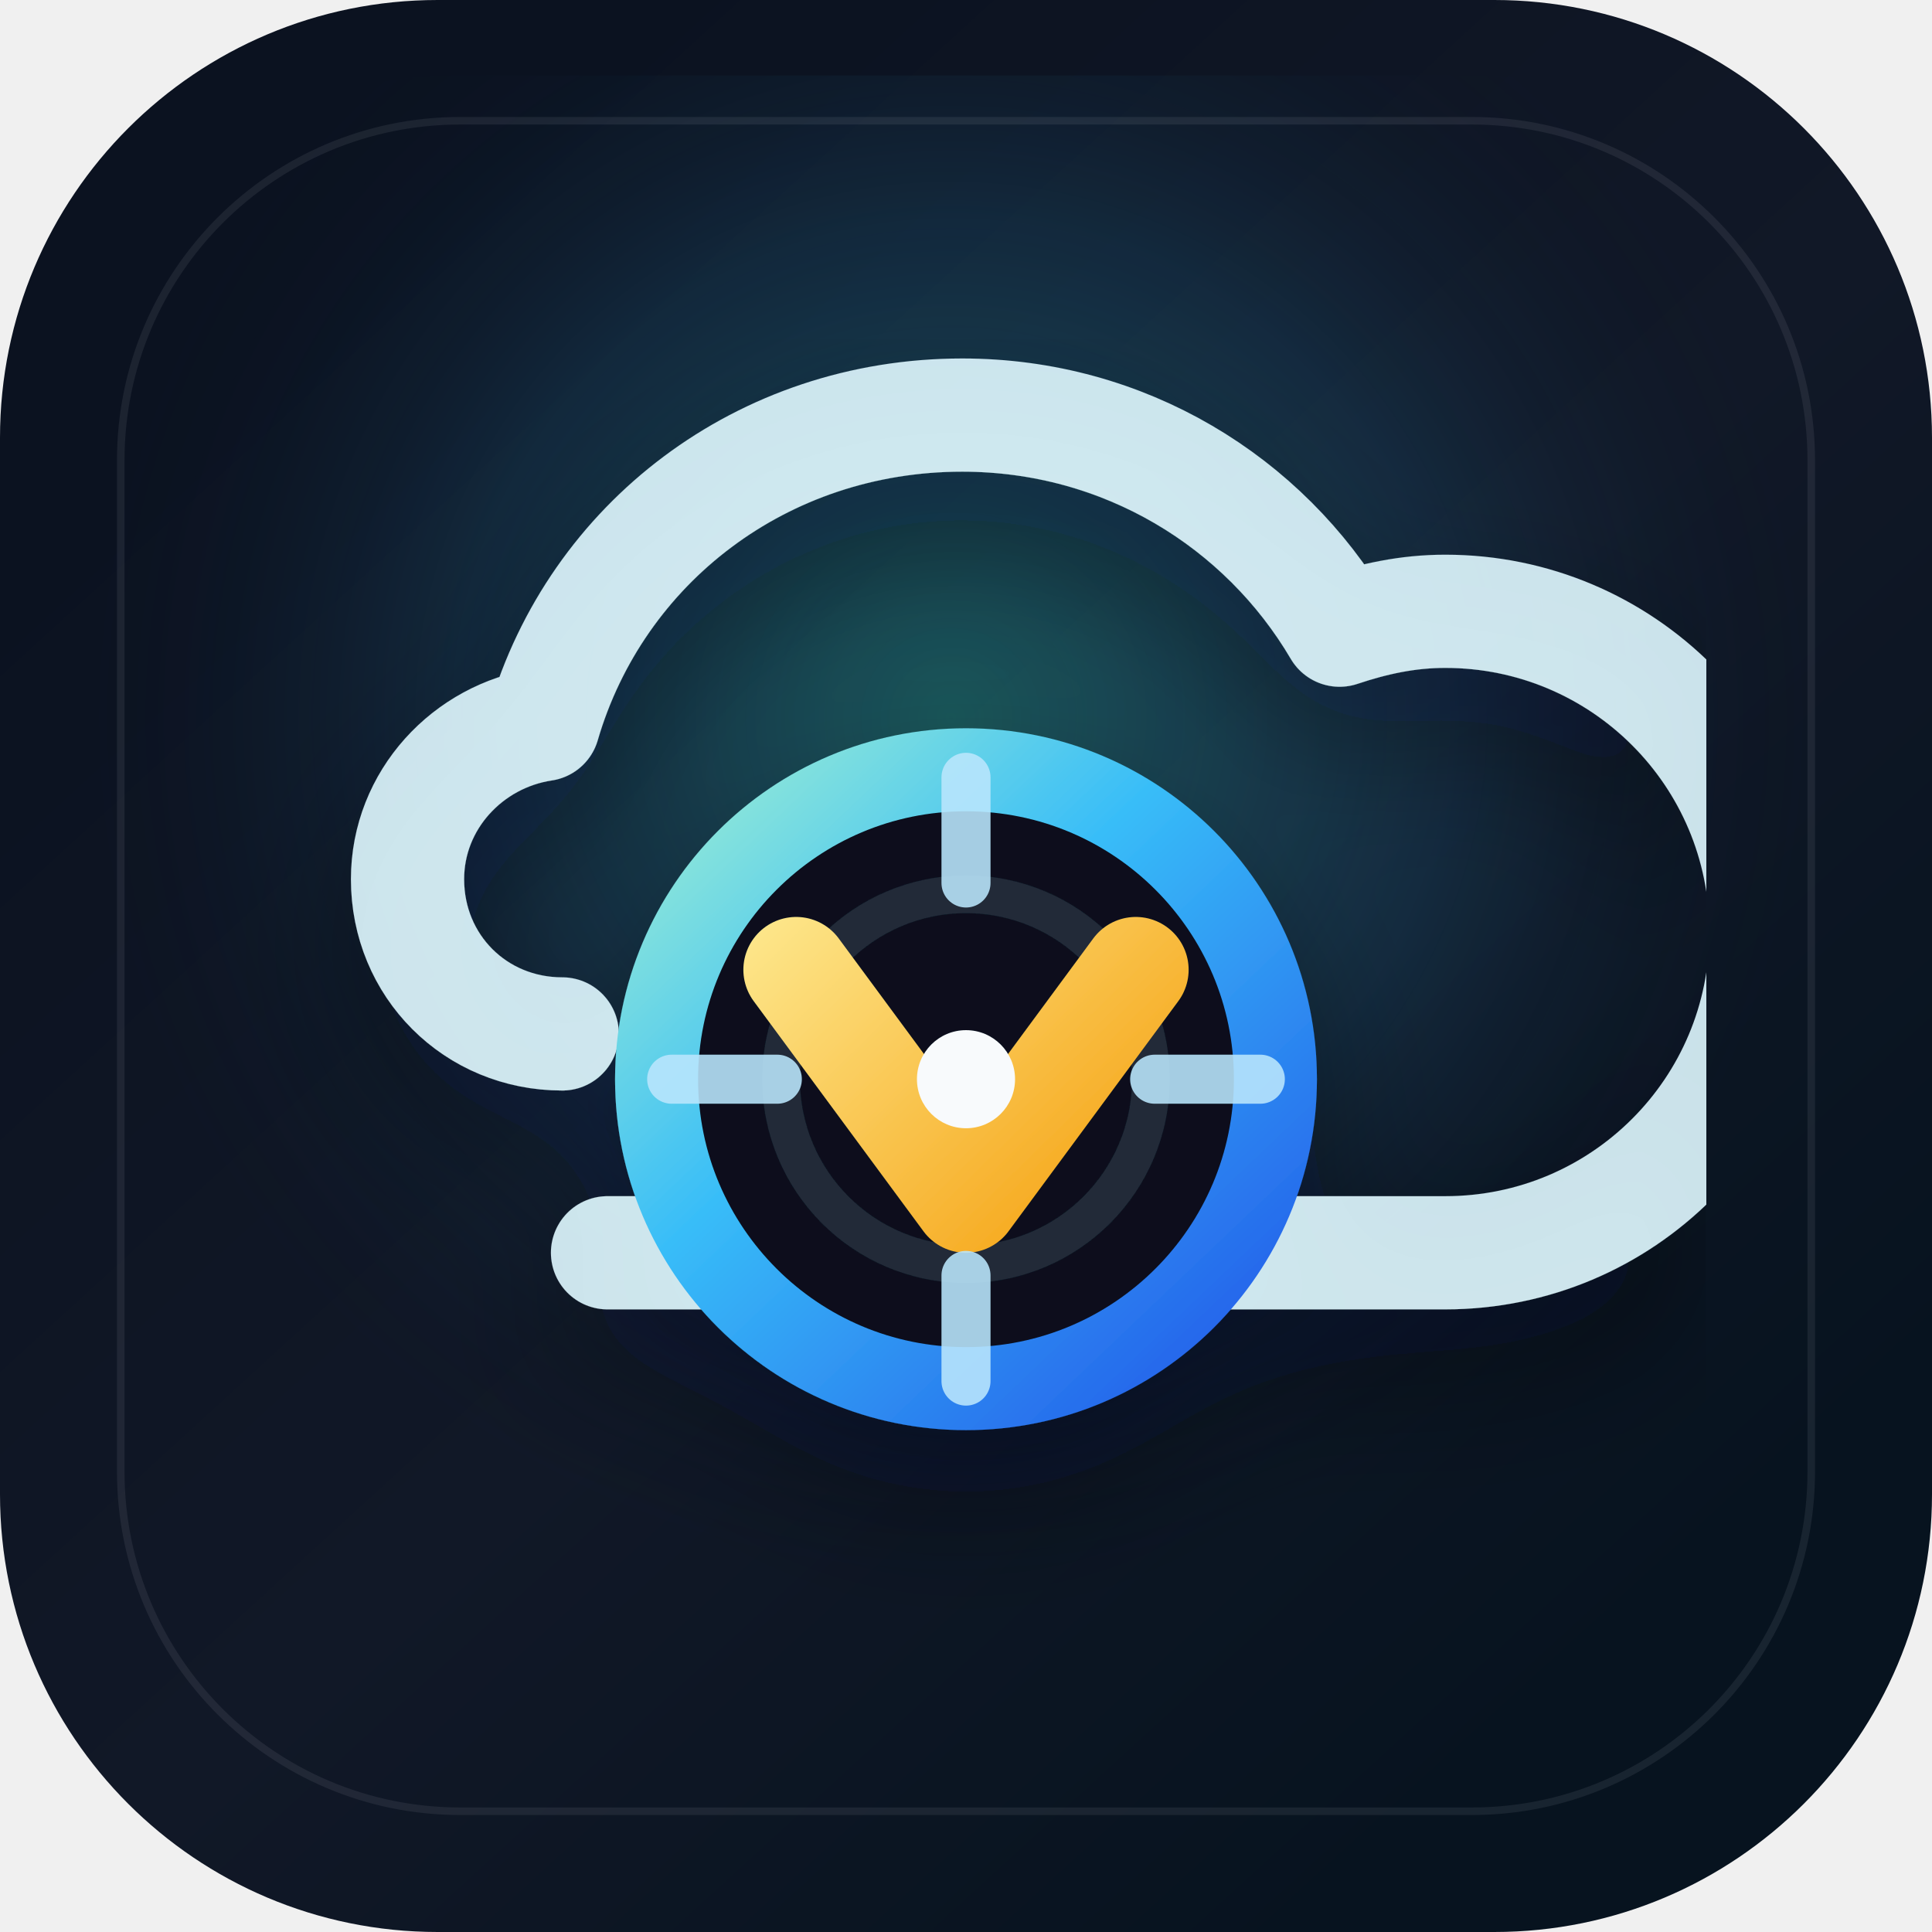
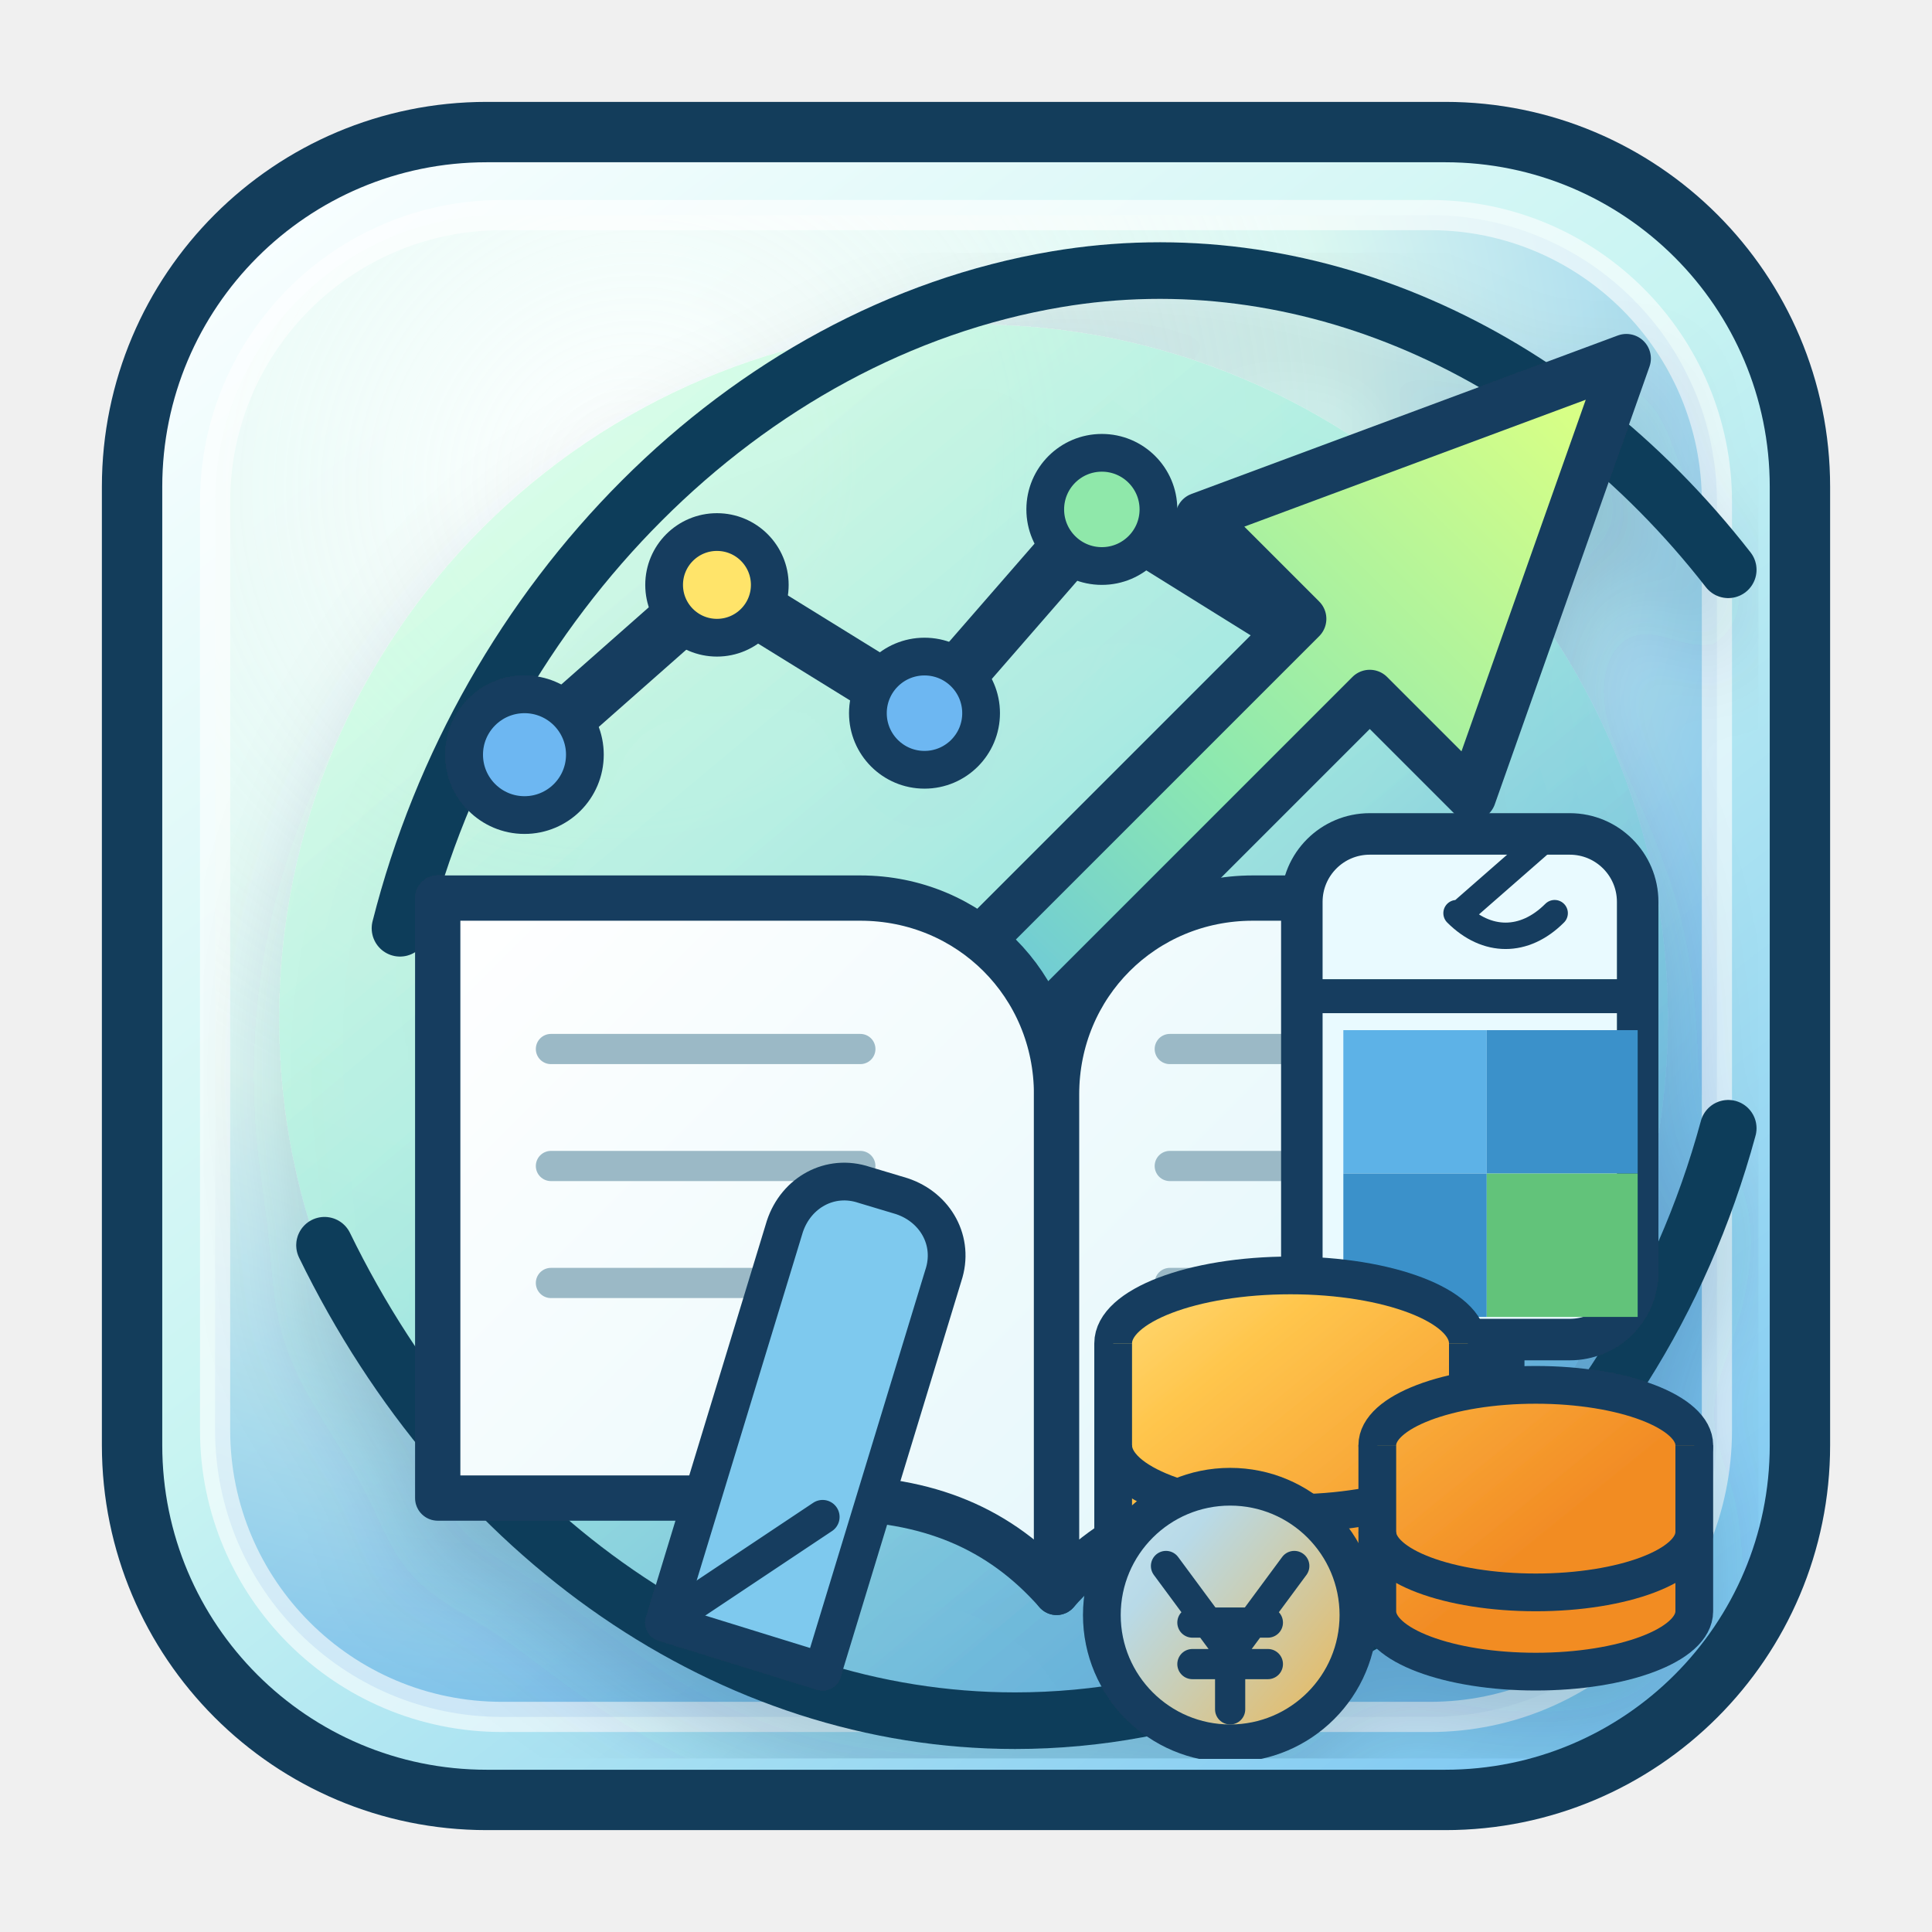
<svg xmlns="http://www.w3.org/2000/svg" width="192" height="192" viewBox="0 0 512 512" role="img" aria-label="Cloud Vault">
  <defs>
-     <linearGradient id="bg" x1="86" y1="70" x2="426" y2="442" gradientUnits="userSpaceOnUse">
-       <stop stop-color="#0B1220" />
-       <stop offset="0.54" stop-color="#111827" />
-       <stop offset="1" stop-color="#07131F" />
+     <linearGradient id="bg" x1="88" y1="46" x2="422" y2="476" gradientUnits="userSpaceOnUse">
+       <stop stop-color="#F8FEFF" />
+       <stop offset="0.45" stop-color="#C8F4F2" />
+       <stop offset="1" stop-color="#7DC7F2" />
    </linearGradient>
-     <radialGradient id="glow" cx="0" cy="0" r="1" gradientUnits="userSpaceOnUse" gradientTransform="translate(252 190) rotate(90) scale(236)">
-       <stop stop-color="#2DD4BF" stop-opacity="0.34" />
-       <stop offset="0.56" stop-color="#38BDF8" stop-opacity="0.12" />
-       <stop offset="1" stop-color="#020617" stop-opacity="0" />
+     <radialGradient id="panel" cx="0" cy="0" r="1" gradientUnits="userSpaceOnUse" gradientTransform="translate(168 124) rotate(53) scale(324 342)">
+       <stop stop-color="#FFFFFF" stop-opacity="0.96" />
+       <stop offset="0.56" stop-color="#DDF8F1" stop-opacity="0.72" />
+       <stop offset="1" stop-color="#6EB6E8" stop-opacity="0.72" />
    </radialGradient>
-     <linearGradient id="ring" x1="184" y1="180" x2="340" y2="344" gradientUnits="userSpaceOnUse">
-       <stop stop-color="#A7F3D0" />
-       <stop offset="0.46" stop-color="#38BDF8" />
-       <stop offset="1" stop-color="#2563EB" />
+     <linearGradient id="globe" x1="132" y1="116" x2="386" y2="420" gradientUnits="userSpaceOnUse">
+       <stop stop-color="#D8FFE5" />
+       <stop offset="0.48" stop-color="#9EE8E0" />
+       <stop offset="1" stop-color="#5BA6D9" />
    </linearGradient>
-     <linearGradient id="gold" x1="211" y1="236" x2="303" y2="330" gradientUnits="userSpaceOnUse">
-       <stop stop-color="#FDE68A" />
-       <stop offset="1" stop-color="#F59E0B" />
+     <linearGradient id="paper" x1="126" y1="238" x2="312" y2="424" gradientUnits="userSpaceOnUse">
+       <stop stop-color="#FFFFFF" />
+       <stop offset="1" stop-color="#E4F7FB" />
    </linearGradient>
-     <filter id="shadow" x="60" y="72" width="392" height="376" color-interpolation-filters="sRGB" filterUnits="userSpaceOnUse">
-       <feDropShadow dx="0" dy="18" stdDeviation="18" flood-color="#020617" flood-opacity="0.42" />
+     <linearGradient id="arrow" x1="236" y1="296" x2="418" y2="112" gradientUnits="userSpaceOnUse">
+       <stop stop-color="#5CB7F0" />
+       <stop offset="0.48" stop-color="#8CE8B0" />
+       <stop offset="1" stop-color="#D7FF86" />
+     </linearGradient>
+     <linearGradient id="gold" x1="284" y1="300" x2="386" y2="426" gradientUnits="userSpaceOnUse">
+       <stop stop-color="#FFF2A6" />
+       <stop offset="0.45" stop-color="#FFC64D" />
+       <stop offset="1" stop-color="#F28C24" />
+     </linearGradient>
+     <linearGradient id="coin" x1="260" y1="348" x2="380" y2="444" gradientUnits="userSpaceOnUse">
+       <stop stop-color="#E9FBFF" />
+       <stop offset="0.52" stop-color="#B8DAE8" />
+       <stop offset="1" stop-color="#F3B23F" />
+     </linearGradient>
+     <filter id="shadow" x="54" y="52" width="412" height="414" color-interpolation-filters="sRGB" filterUnits="userSpaceOnUse">
+       <feDropShadow dx="0" dy="15" stdDeviation="13" flood-color="#123A57" flood-opacity="0.2" />
    </filter>
+     <clipPath id="clip">
+       <rect x="42" y="42" width="428" height="428" rx="88" />
+     </clipPath>
  </defs>
-   <rect width="512" height="512" rx="116" fill="url(#bg)" />
-   <rect x="20" y="20" width="472" height="472" rx="100" fill="url(#glow)" />
-   <rect x="32" y="32" width="448" height="448" rx="90" fill="none" stroke="#E2E8F0" stroke-opacity="0.08" stroke-width="2" />
-   <g filter="url(#shadow)">
-     <path d="M149 274c-23 0-41-18-41-41 0-21 16-38 36-41 14-48 58-82 111-82 43 0 80 23 100 57 9-3 18-5 28-5 47 0 85 38 85 85s-38 85-85 85H161" fill="none" stroke="#DFF9FF" stroke-linecap="round" stroke-linejoin="round" stroke-opacity="0.9" stroke-width="30" />
-     <circle cx="256" cy="286" r="82" fill="#07111F" stroke="url(#ring)" stroke-width="22" />
-     <circle cx="256" cy="286" r="49" fill="none" stroke="#E2E8F0" stroke-opacity="0.12" stroke-width="10" />
-     <path d="M211 257l45 61 45-61" fill="none" stroke="url(#gold)" stroke-linecap="round" stroke-linejoin="round" stroke-width="28" />
-     <circle cx="256" cy="286" r="13" fill="#F8FAFC" />
-     <path d="M256 206v28M334 286h-28M256 366v-28M178 286h28" stroke="#BAE6FD" stroke-linecap="round" stroke-opacity="0.88" stroke-width="13" />
+   <rect x="35" y="35" width="442" height="442" rx="94" fill="url(#bg)" stroke="#133D5B" stroke-width="16" />
+   <rect x="57" y="57" width="398" height="398" rx="76" fill="url(#panel)" stroke="#FFFFFF" stroke-opacity="0.6" stroke-width="8" />
+   <g clip-path="url(#clip)" filter="url(#shadow)">
+     <circle cx="258" cy="270" r="184" fill="url(#globe)" opacity="0.86" />
+     <path d="M86 330c38 78 108 126 183 126 88 0 164-65 189-157" fill="none" stroke="#113D5A" stroke-linecap="round" stroke-width="15" />
+     <path d="M106 246c22-87 91-158 174-172 65-11 132 18 178 77" fill="none" stroke="#113D5A" stroke-linecap="round" stroke-width="15" />
+     <path d="M139 200l51-45 55 34 47-54 45 28" fill="none" stroke="#143E5E" stroke-linecap="round" stroke-linejoin="round" stroke-width="15" />
+     <circle cx="139" cy="200" r="16" fill="#6DB7F2" stroke="#143E5E" stroke-width="10" />
+     <circle cx="190" cy="155" r="14" fill="#FFE46B" stroke="#143E5E" stroke-width="10" />
+     <circle cx="245" cy="189" r="15" fill="#6DB7F2" stroke="#143E5E" stroke-width="10" />
+     <circle cx="292" cy="135" r="15" fill="#8FE8AA" stroke="#143E5E" stroke-width="10" />
+     <path d="M217 292l128-128-27-27 113-42-41 116-27-27-119 119z" fill="url(#arrow)" stroke="#143E5E" stroke-linejoin="round" stroke-width="13" />
+     <path d="M116 238h112c29 0 52 23 52 52v132c-15-17-34-25-60-25H116z" fill="url(#paper)" stroke="#143E5E" stroke-linejoin="round" stroke-width="12" />
+     <path d="M280 290c0-29 23-52 52-52h66v159h-58c-26 0-45 8-60 25z" fill="url(#paper)" stroke="#143E5E" stroke-linejoin="round" stroke-width="12" />
+     <path d="M146 278h82M146 309h82M146 340h72M310 278h58M310 309h58M310 340h48" stroke="#9BB9C6" stroke-linecap="round" stroke-width="8" />
+     <path d="M176 430l32-105c3-9 12-14 21-11l10 3c9 3 14 12 11 21l-32 105z" fill="#7EC9EE" stroke="#143E5E" stroke-linejoin="round" stroke-width="10" />
+     <path d="M176 430l42-28" fill="none" stroke="#143E5E" stroke-linecap="round" stroke-width="9" />
+     <rect x="345" y="221" width="89" height="134" rx="18" fill="#E9FAFF" stroke="#143E5E" stroke-width="11" />
+     <path d="M345 264h89" stroke="#143E5E" stroke-width="9" />
+     <path d="M363 290h19M389 281v19M409 290h17M363 323l18 18M381 323l-18 18M407 332h20" stroke="#FFFFFF" stroke-linecap="round" stroke-width="8" />
+     <path d="M356 273h38v38h-38z" fill="#5DB2E7" />
+     <path d="M394 273h40v38h-40z" fill="#3B91CA" />
+     <path d="M356 311h38v38h-38z" fill="#3B91CA" />
+     <path d="M394 311h40v38h-40z" fill="#62C37A" />
+     <path d="M386 242c8 8 18 8 26 0M387 242l24-21" fill="none" stroke="#143E5E" stroke-linecap="round" stroke-width="7" />
+     <g stroke="#143E5E" stroke-width="10">
+       <ellipse cx="342" cy="356" rx="47" ry="18" fill="url(#gold)" />
+       <path d="M295 356v52c0 10 21 18 47 18s47-8 47-18v-52" fill="url(#gold)" />
+       <path d="M295 383c0 10 21 18 47 18s47-8 47-18" fill="none" />
+       <ellipse cx="407" cy="383" rx="42" ry="16" fill="url(#gold)" />
+       <path d="M365 383v44c0 9 19 16 42 16s42-7 42-16v-44" fill="url(#gold)" />
+       <path d="M365 406c0 9 19 16 42 16s42-7 42-16" fill="none" />
+       <circle cx="326" cy="428" r="34" fill="url(#coin)" />
+     </g>
+     <path d="M309 415l17 23 17-23M316 430h20M316 441h20M326 437v16" fill="none" stroke="#143E5E" stroke-linecap="round" stroke-linejoin="round" stroke-width="8" />
  </g>
</svg>
